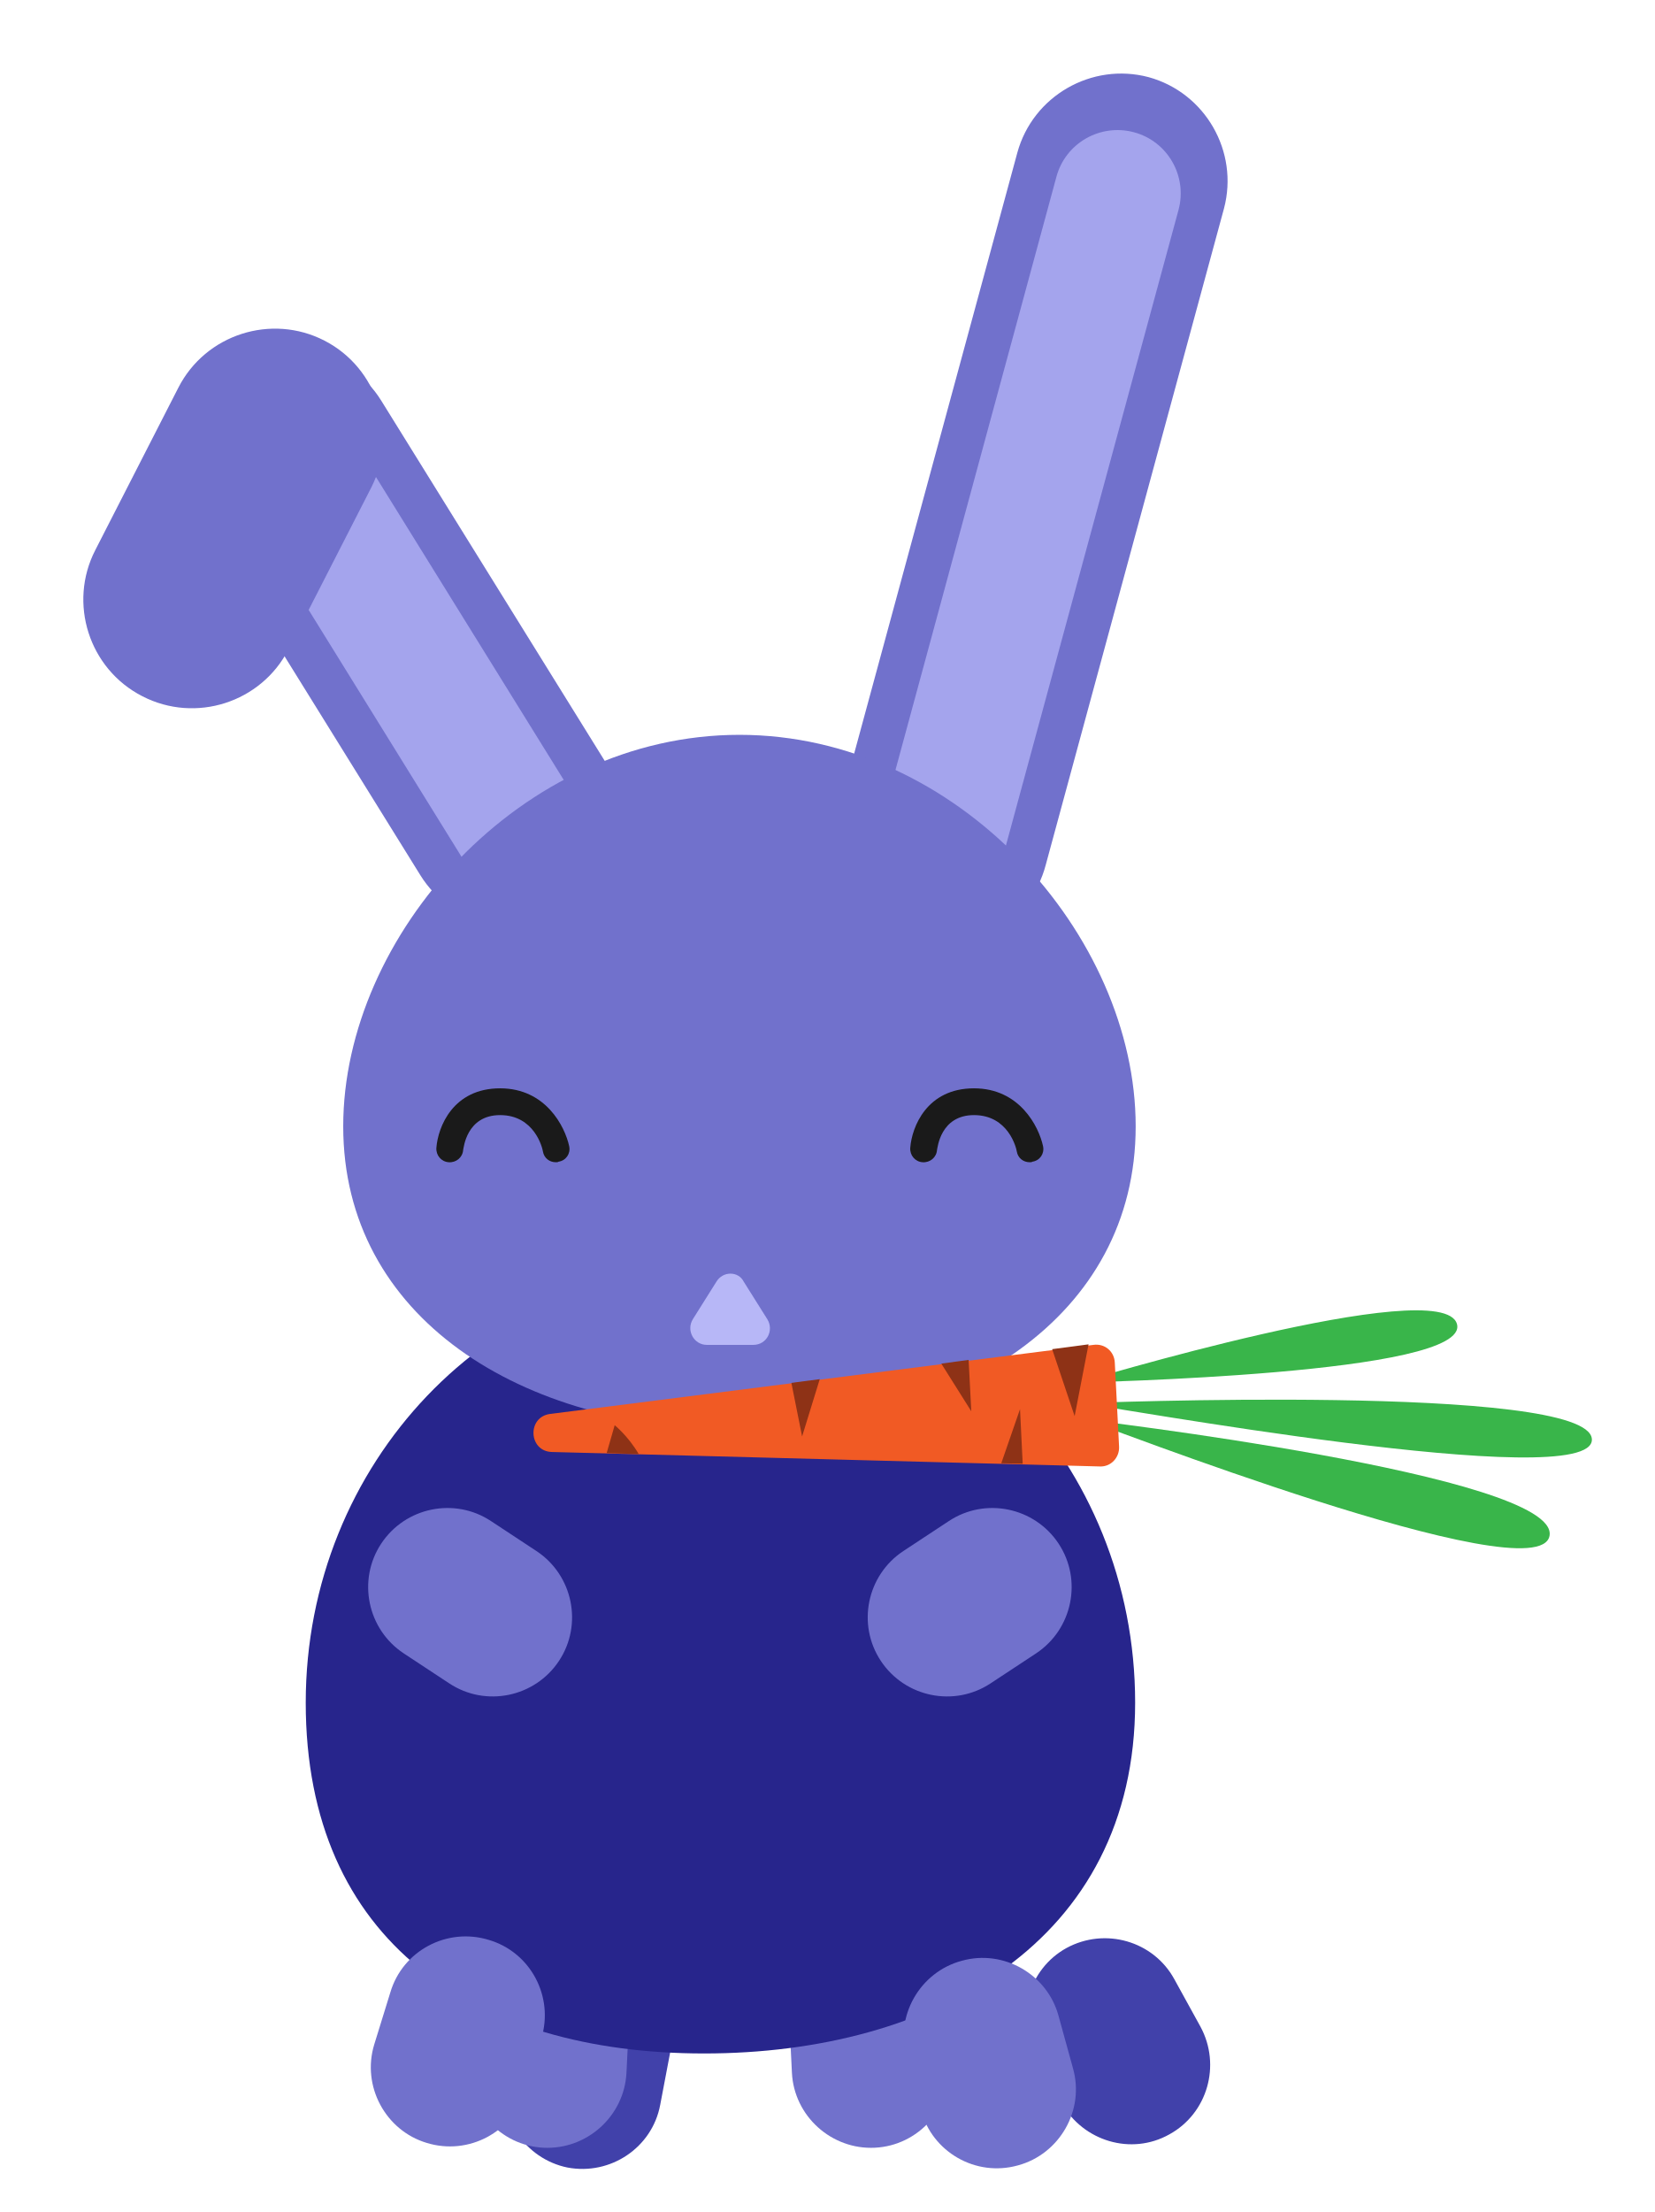
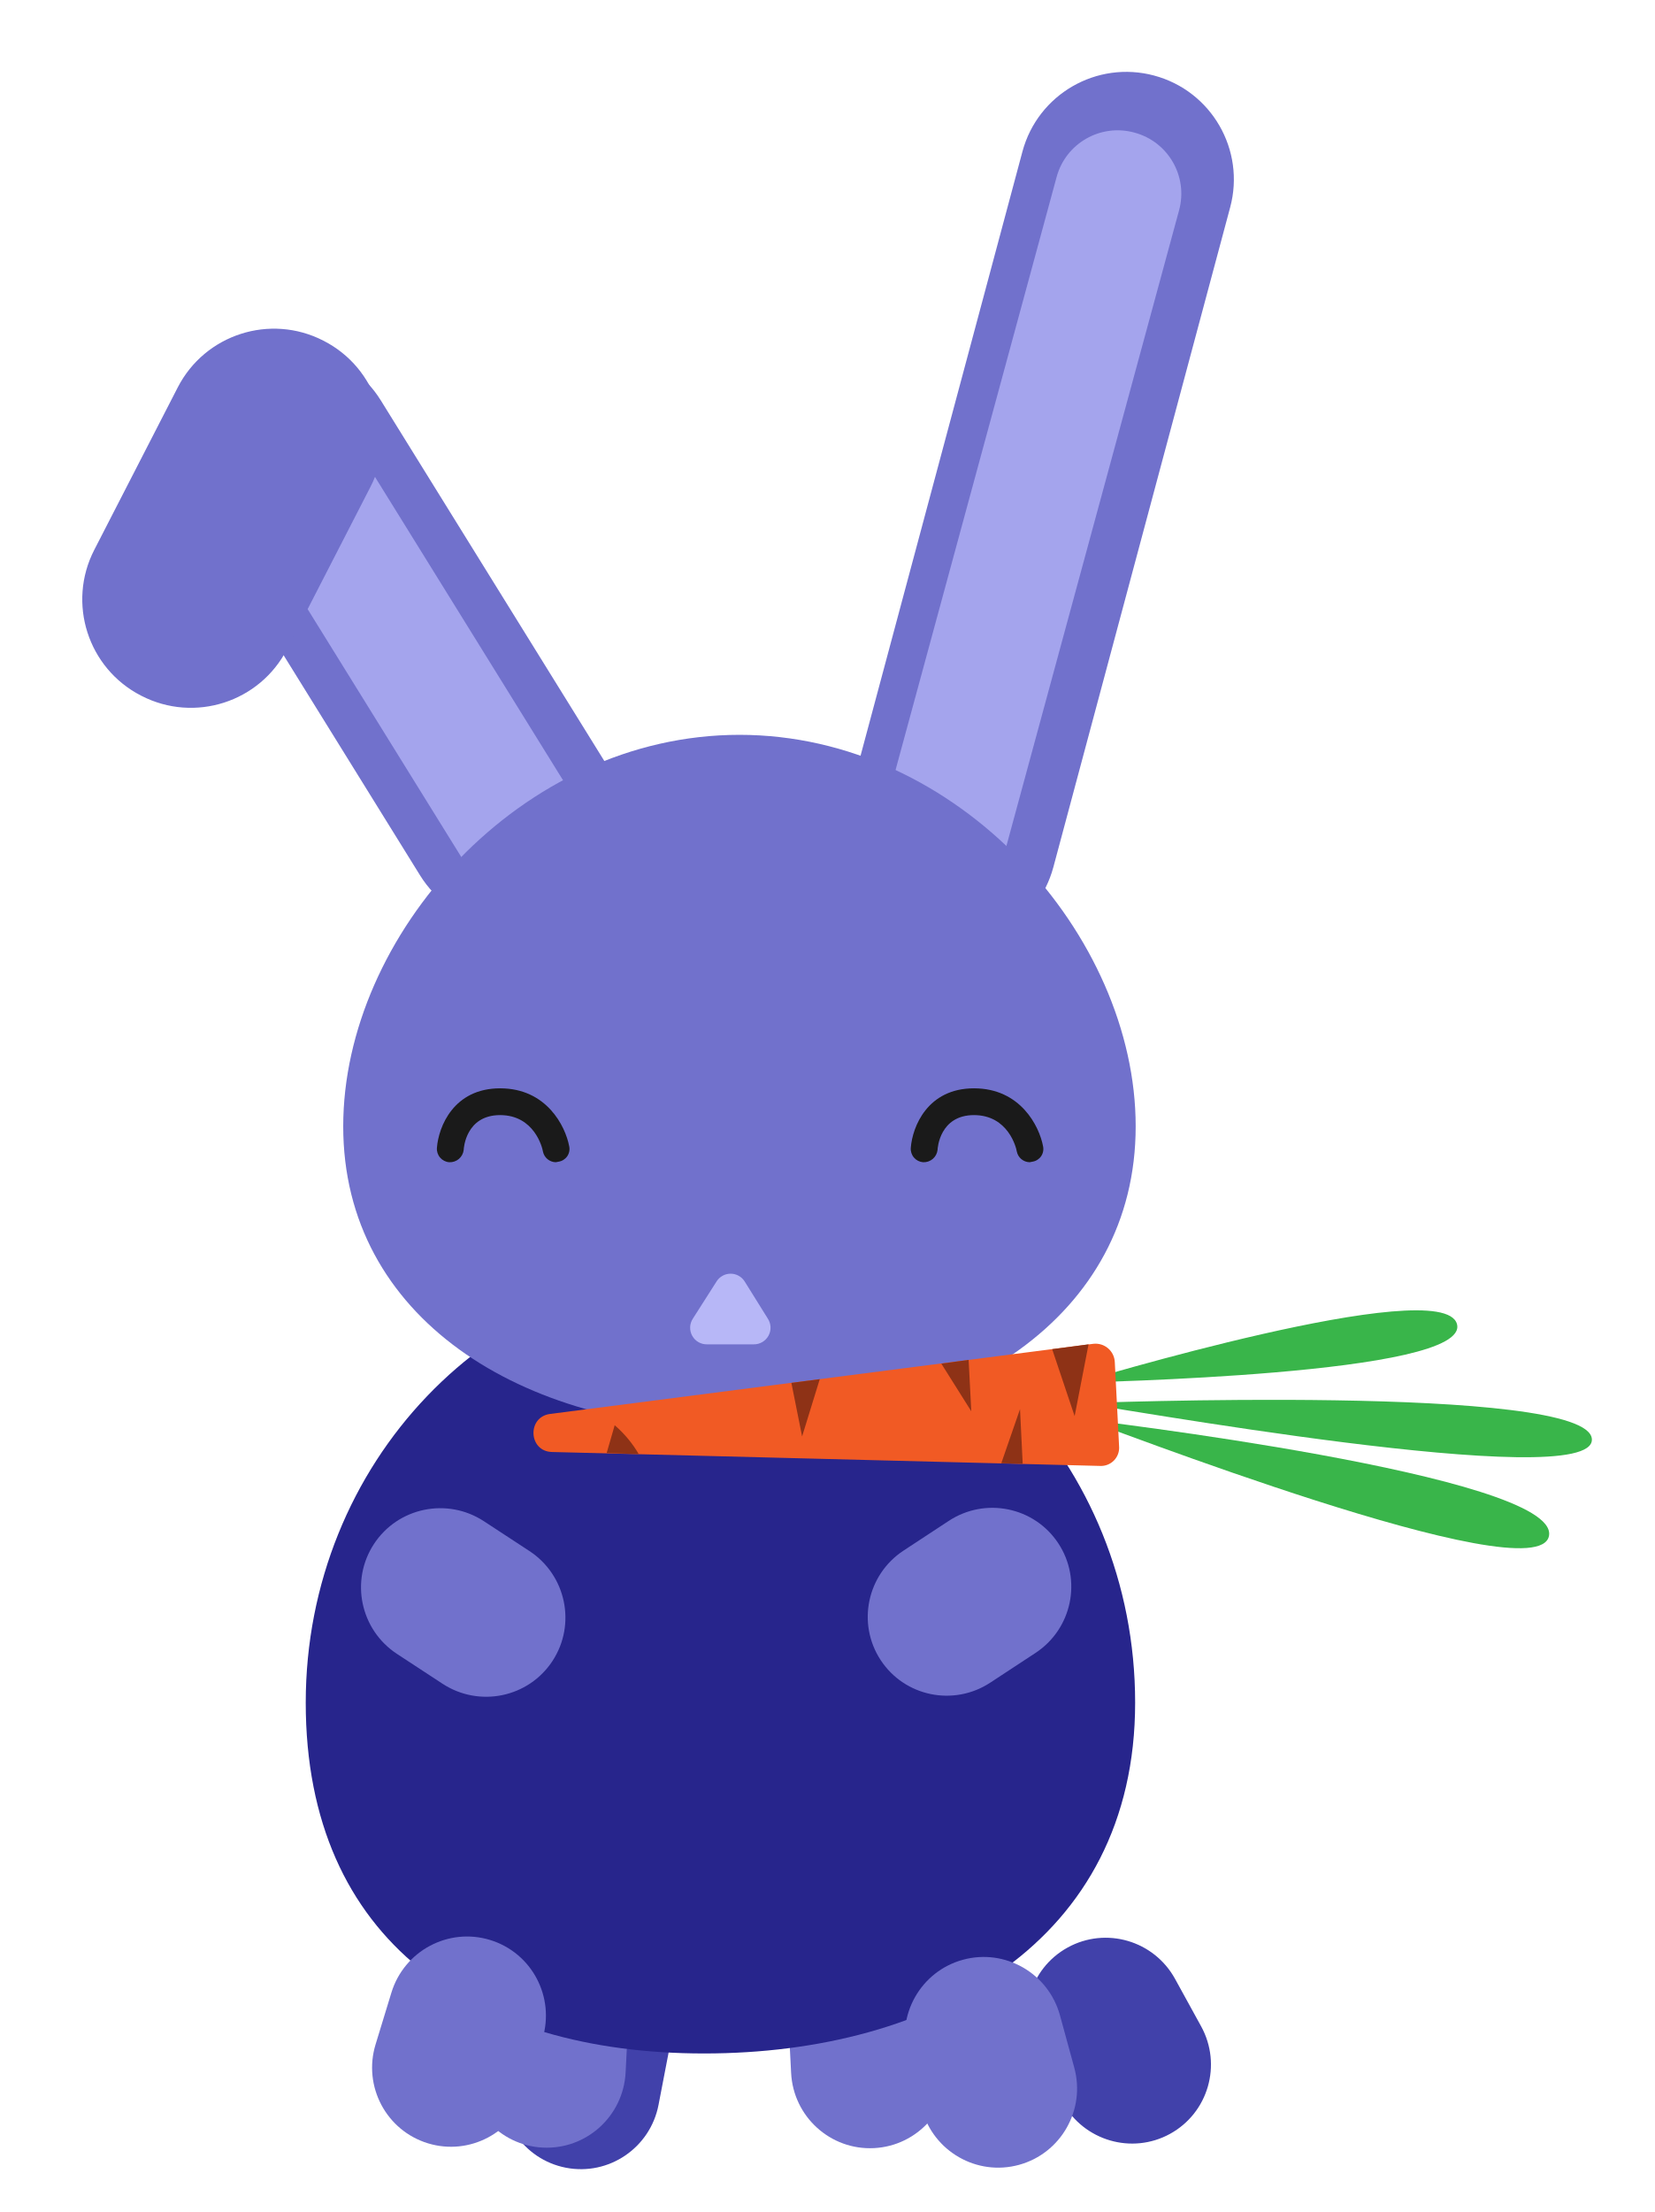
- <svg xmlns="http://www.w3.org/2000/svg" version="1.1" x="0px" y="0px" viewBox="0 0 309 413" style="enable-background:new 0 0 309 413;" xml:space="preserve">
-   <style type="text/css">
- 	.st0{fill:#4141AA;}
- 	.st1{fill:#7171CC;}
- 	.st2{fill:#27258C;}
- 	.st3{fill:#A4A4ED;}
- 	.st4{fill:#B7B7F7;}
- 	.st5{fill:#1A1A1A;}
- 	.st6{fill:#39B54A;}
- 	.st7{fill:#F15A24;}
- 	.st8{fill:#8E3216;}
- </style>
+ <svg xmlns="http://www.w3.org/2000/svg" viewBox="0 0 309 413">
  <g id="upper-right-leg-sitting">
-     <g>
-       <path class="st0" d="M218.4,398.5L218.4,398.5c7.1-3.9,9.7-12.9,5.8-20.1l-4.9-8.9c-3.9-7.1-12.9-9.7-20.1-5.8l0,0    c-7.1,3.9-9.7,12.9-5.8,20.1l4.9,8.9C202.3,399.8,211.3,402.5,218.4,398.5z" />
-     </g>
+     <rect x="194.1" y="361.3" width="29.5" height="39.7" rx="14.8" transform="translate(575.6 614.4) rotate(151.2)" fill="#4141aa" />
  </g>
  <g id="lower-right-leg-sitting">
-     <g>
-       <path class="st0" d="M106,404.7L106,404.7c8,1.5,15.8-3.7,17.3-11.7l1.9-10c1.5-8-3.7-15.8-11.7-17.3h0c-8-1.5-15.8,3.7-17.3,11.7    l-1.9,10C92.8,395.3,98.1,403.1,106,404.7z" />
-     </g>
+     <rect x="95" y="365.3" width="29.5" height="39.7" rx="14.8" transform="translate(144.4 784.2) rotate(-169.1)" fill="#4141aa" />
  </g>
-   <g id="tail">
- </g>
  <g id="lower-right-leg-standing">
-     <g>
-       <path class="st1" d="M163.4,401L163.4,401c-8.1,0.4-15.1-5.9-15.5-14l-0.5-10.2c-0.4-8.1,5.9-15.1,14-15.5h0    c8.1-0.4,15.1,5.9,15.5,14l0.5,10.2C177.8,393.6,171.5,400.6,163.4,401z" />
-     </g>
+     <rect x="147.6" y="361.3" width="29.5" height="39.7" rx="14.8" transform="translate(-19.2 8.8) rotate(-2.9)" fill="#7171cc" />
  </g>
-   <g id="lower-left-leg-standing_1_">
-     <g>
-       <path class="st1" d="M101.5,401L101.5,401c8.1,0.4,15.1-5.9,15.5-14l0.5-10.2c0.4-8.1-5.9-15.1-14-15.5h0    c-8.1-0.4-15.1,5.9-15.5,14l-0.5,10.2C87.1,393.6,93.4,400.6,101.5,401z" />
-     </g>
+   <g id="lower-left-leg-standing">
+     <rect x="87.8" y="361.3" width="29.5" height="39.7" rx="14.8" transform="translate(185.5 767) rotate(-177.1)" fill="#7171cc" />
  </g>
  <g id="body">
-     <path class="st2" d="M57.1,317.9c0,44.7,31.6,65.5,74.4,65.5s80.5-20.8,80.5-65.5s-34.7-81-77.5-81S57.1,273.2,57.1,317.9z" />
+     <path d="M57.1,317.9c0,44.7,31.6,65.5,74.4,65.5S212,362.6,212,317.9,177.3,237,134.5,237,57.1,273.2,57.1,317.9Z" fill="#27258c" />
  </g>
  <g id="left-ear">
-     <g>
-       <path class="st1" d="M170.8,175.6L170.8,175.6c-10.6-2.9-16.9-13.9-14.1-24.5L190,28.5c2.9-10.6,13.9-16.9,24.5-14.1l0,0    c10.6,2.9,16.9,13.9,14.1,24.5l-33.3,122.6C192.5,172.2,181.4,178.5,170.8,175.6z" />
-       <path class="st3" d="M172,171.3L172,171.3c-6.3-1.7-10-8.2-8.3-14.5L197.3,33c1.7-6.3,8.2-10,14.5-8.3l0,0    c6.3,1.7,10,8.2,8.3,14.5l-33.6,123.7C184.8,169.2,178.3,173,172,171.3z" />
-     </g>
+     <rect x="172.7" y="11.5" width="40" height="167" rx="20" transform="matrix(0.97, 0.26, -0.26, 0.97, 31.62, -47.15)" fill="#7171cc" />
+     <rect x="180.1" y="22" width="23.7" height="151.89" rx="11.8" transform="translate(32.4 -46.8) rotate(15.2)" fill="#a4a4ed" />
  </g>
  <g id="right-ear">
-     <g>
-       <path class="st1" d="M43.3,68.3L43.3,68.3c-9.5,5.9-12.4,18.4-6.5,27.9l41.7,67.2c5.9,9.5,18.4,12.4,27.9,6.5l0,0    c9.5-5.9,12.4-18.4,6.5-27.9L71.2,74.8C65.3,65.3,52.8,62.4,43.3,68.3z" />
-       <path class="st3" d="M110.2,173.5l-2.4,1.5c-4.9,3-11.3,1.5-14.4-3.4L44.4,92.5c-3-4.9-1.5-11.3,3.4-14.4l2.4-1.5    c4.9-3,11.3-1.5,14.4,3.4l49.1,79.2C116.6,164.1,115.1,170.5,110.2,173.5z" />
-       <path class="st1" d="M60.6,63.6L60.6,63.6c-9.9-5.1-22.2-1.2-27.3,8.8l-15.5,30.3c-5.1,9.9-1.2,22.2,8.8,27.3l0,0    c9.9,5.1,22.2,1.2,27.3-8.8l15.5-30.3C74.4,80.9,70.5,68.7,60.6,63.6z" />
-     </g>
+     <rect x="54.6" y="59.3" width="40.5" height="119.62" rx="20.2" transform="translate(-51.6 57.3) rotate(-31.8)" fill="#7171cc" />
+     <rect x="67.1" y="68.9" width="23.7" height="114" rx="10.4" transform="translate(-54.5 60.5) rotate(-31.8)" fill="#a4a4ed" />
+     <rect x="23.3" y="59.5" width="40.5" height="74.51" rx="20.2" transform="translate(48.9 -9.2) rotate(27.2)" fill="#7171cc" />
  </g>
  <g id="face">
-     <path class="st1" d="M212.1,210.3c0,35.6-33.1,56.6-74,56.6s-74-21-74-56.6s33.1-73.1,74-73.1S212.1,174.7,212.1,210.3z" />
-     <path class="st4" d="M133.8,239.3l-4.4,7c-1.3,2.1,0.2,4.8,2.6,4.8h8.7c2.5,0,3.9-2.7,2.6-4.8l-4.4-7   C137.9,237.3,135,237.3,133.8,239.3z" />
-     <g>
-       <path class="st5" d="M192.3,217c-1.2,0-2.2-0.8-2.4-2c-0.1-0.7-1.6-6.8-8-6.8c-6.3,0-6.8,6.2-6.9,6.5c-0.1,1.4-1.3,2.4-2.7,2.3    c-1.4-0.1-2.4-1.3-2.3-2.7c0.3-3.9,3.1-11.1,11.9-11.1c8.5,0,12.1,7.1,12.9,10.8c0.3,1.4-0.6,2.7-2,2.9    C192.7,217,192.5,217,192.3,217z" />
-       <path class="st5" d="M103.8,217c-1.2,0-2.2-0.8-2.4-2c-0.1-0.7-1.6-6.8-8-6.8c-6.3,0-6.8,6.2-6.9,6.5c-0.1,1.4-1.3,2.4-2.7,2.3    c-1.4-0.1-2.4-1.3-2.3-2.7c0.3-3.9,3.1-11.1,11.9-11.1c8.5,0,12.1,7.1,12.9,10.8c0.3,1.4-0.6,2.7-2,2.9    C104.2,217,104,217,103.8,217z" />
-     </g>
+     <path d="M212.1,210.3c0,35.6-33.1,56.6-74,56.6s-74-21-74-56.6,33.1-73.1,74-73.1S212.1,174.7,212.1,210.3Z" fill="#7171cc" />
+   </g>
+   <g id="nose">
+     <path d="M133.8,239.3l-4.4,6.9a3.1,3.1,0,0,0,2.7,4.8h8.7a3.1,3.1,0,0,0,2.6-4.8l-4.3-6.9A3.1,3.1,0,0,0,133.8,239.3Z" fill="#b7b7f7" />
+   </g>
+   <g id="eyes">
+     <path d="M192.3,217a2.5,2.5,0,0,1-2.4-2c-.1-.7-1.6-6.8-8-6.8s-6.8,6.2-6.8,6.5a2.6,2.6,0,0,1-2.7,2.3,2.5,2.5,0,0,1-2.3-2.7c.3-3.9,3.1-11.1,11.8-11.1s12.2,7.1,12.9,10.8a2.4,2.4,0,0,1-2,2.9Z" fill="#1a1a1a" />
+     <path d="M103.8,217a2.5,2.5,0,0,1-2.4-2c-.1-.7-1.6-6.8-8-6.8s-6.8,6.2-6.8,6.5a2.6,2.6,0,0,1-2.7,2.3,2.5,2.5,0,0,1-2.3-2.7c.3-3.9,3.1-11.1,11.8-11.1s12.2,7.1,12.9,10.8a2.4,2.4,0,0,1-2,2.9Z" fill="#1a1a1a" />
  </g>
  <g id="carrot">
-     <g>
-       <path class="st6" d="M202.4,265c1.6,0.3,85.2,33,87,21.7C291.2,275.4,202.4,265,202.4,265z" />
-       <path class="st6" d="M201.9,262c3.6,0.2,96,17.2,95.4,6.7C296.7,258.2,201.9,262,201.9,262z" />
-       <path class="st6" d="M201.3,258.2c1.5-0.2,73.5-1.5,70.8-11C269.4,237.6,201.3,258.2,201.3,258.2z" />
-       <path class="st7" d="M103.1,271.1l102.3,2.7c2.1,0.1,3.7-1.7,3.6-3.7l-0.8-15.7c-0.1-2.1-1.9-3.6-4-3.3L102.7,264    C98.4,264.6,98.7,271,103.1,271.1z" />
-       <g>
-         <polygon class="st8" points="191,273.3 190.5,263.1 187,273.2    " />
-         <polygon class="st8" points="181.4,263.5 180.9,253.9 175.8,254.6    " />
-         <polygon class="st8" points="196.5,251.9 200.7,264.4 203.3,251    " />
-         <path class="st8" d="M119.3,271.5c-2-3.4-4.5-5.4-4.5-5.4l-1.5,5.2L119.3,271.5z" />
-         <polygon class="st8" points="149.8,268.2 153.1,257.5 147.8,258.2    " />
-       </g>
-     </g>
+     <path d="M202.4,265c1.5.2,85.1,33,86.9,21.7S202.4,265,202.4,265Z" fill="#39b54a" />
+     <path d="M201.9,262c3.6.2,96,17.1,95.4,6.7S201.9,262,201.9,262Z" fill="#39b54a" />
+     <path d="M201.3,258.2c1.5-.2,73.5-1.4,70.8-11S201.3,258.2,201.3,258.2Z" fill="#39b54a" />
+     <path d="M103.1,271.1l102.3,2.6A3.4,3.4,0,0,0,209,270l-.8-15.7a3.6,3.6,0,0,0-4-3.4L102.7,264C98.4,264.6,98.7,271,103.1,271.1Z" fill="#f15a24" />
+     <polygon points="191 273.3 190.5 263.1 187 273.2 191 273.3" fill="#8e3216" />
+     <polygon points="181.4 263.5 180.9 253.9 175.8 254.6 181.4 263.5" fill="#8e3216" />
+     <polygon points="196.5 251.9 200.7 264.4 203.3 251 196.5 251.9" fill="#8e3216" />
+     <path d="M119.3,271.5a21.5,21.5,0,0,0-4.5-5.4l-1.5,5.2Z" fill="#8e3216" />
+     <polygon points="149.8 268.2 153.1 257.5 147.8 258.2 149.8 268.2" fill="#8e3216" />
  </g>
  <g id="upper-right-leg-standing">
-     <g>
-       <path class="st1" d="M164.5,310.1L164.5,310.1c-4.5-6.8-2.6-16,4.2-20.5l8.5-5.6c6.8-4.5,16-2.6,20.5,4.2l0,0    c4.5,6.8,2.6,16-4.2,20.5l-8.5,5.6C178.2,318.8,169,316.9,164.5,310.1z" />
-     </g>
+     <rect x="166.3" y="279.3" width="29.5" height="39.7" rx="14.8" transform="translate(331.7 -16.5) rotate(56.7)" fill="#7171cc" />
  </g>
-   <g id="lower-left-leg-standing">
-     <g>
-       <path class="st1" d="M104.4,310.1L104.4,310.1c4.5-6.8,2.6-16-4.2-20.5l-8.5-5.6c-6.8-4.5-16-2.6-20.5,4.2l0,0    c-4.5,6.8-2.6,16,4.2,20.5l8.5,5.6C90.7,318.8,99.9,316.9,104.4,310.1z" />
-     </g>
+   <g id="lower-left-leg-standing-2" data-name="lower-left-leg-standing">
+     <rect x="73" y="279.3" width="29.5" height="39.7" rx="14.8" transform="matrix(-0.55, 0.84, -0.84, -0.55, 386.06, 390.02)" fill="#7171cc" />
  </g>
  <g id="upper-left-leg-sitting">
-     <g>
-       <path class="st1" d="M190.1,404.3L190.1,404.3c7.8-2.1,12.5-10.3,10.3-18.1l-2.7-9.8c-2.1-7.8-10.3-12.5-18.1-10.3h0    c-7.8,2.1-12.5,10.3-10.3,18.1l2.7,9.8C174.1,401.8,182.2,406.5,190.1,404.3z" />
-     </g>
+     <rect x="170" y="365.3" width="29.5" height="39.7" rx="14.8" transform="translate(464.9 707.8) rotate(164.7)" fill="#7171cc" />
  </g>
  <g id="lower-left-leg-sitting">
-     <g>
-       <path class="st1" d="M79.7,400.1L79.7,400.1c7.8,2.4,16.1-2,18.4-9.8l3-9.7c2.4-7.8-2-16.1-9.8-18.4h0c-7.8-2.4-16.1,2-18.4,9.8    l-3,9.7C67.5,389.5,72,397.8,79.7,400.1z" />
-     </g>
+     <rect x="70.8" y="361.3" width="29.5" height="39.7" rx="14.8" transform="translate(56.1 770.7) rotate(-163)" fill="#7171cc" />
  </g>
</svg>
